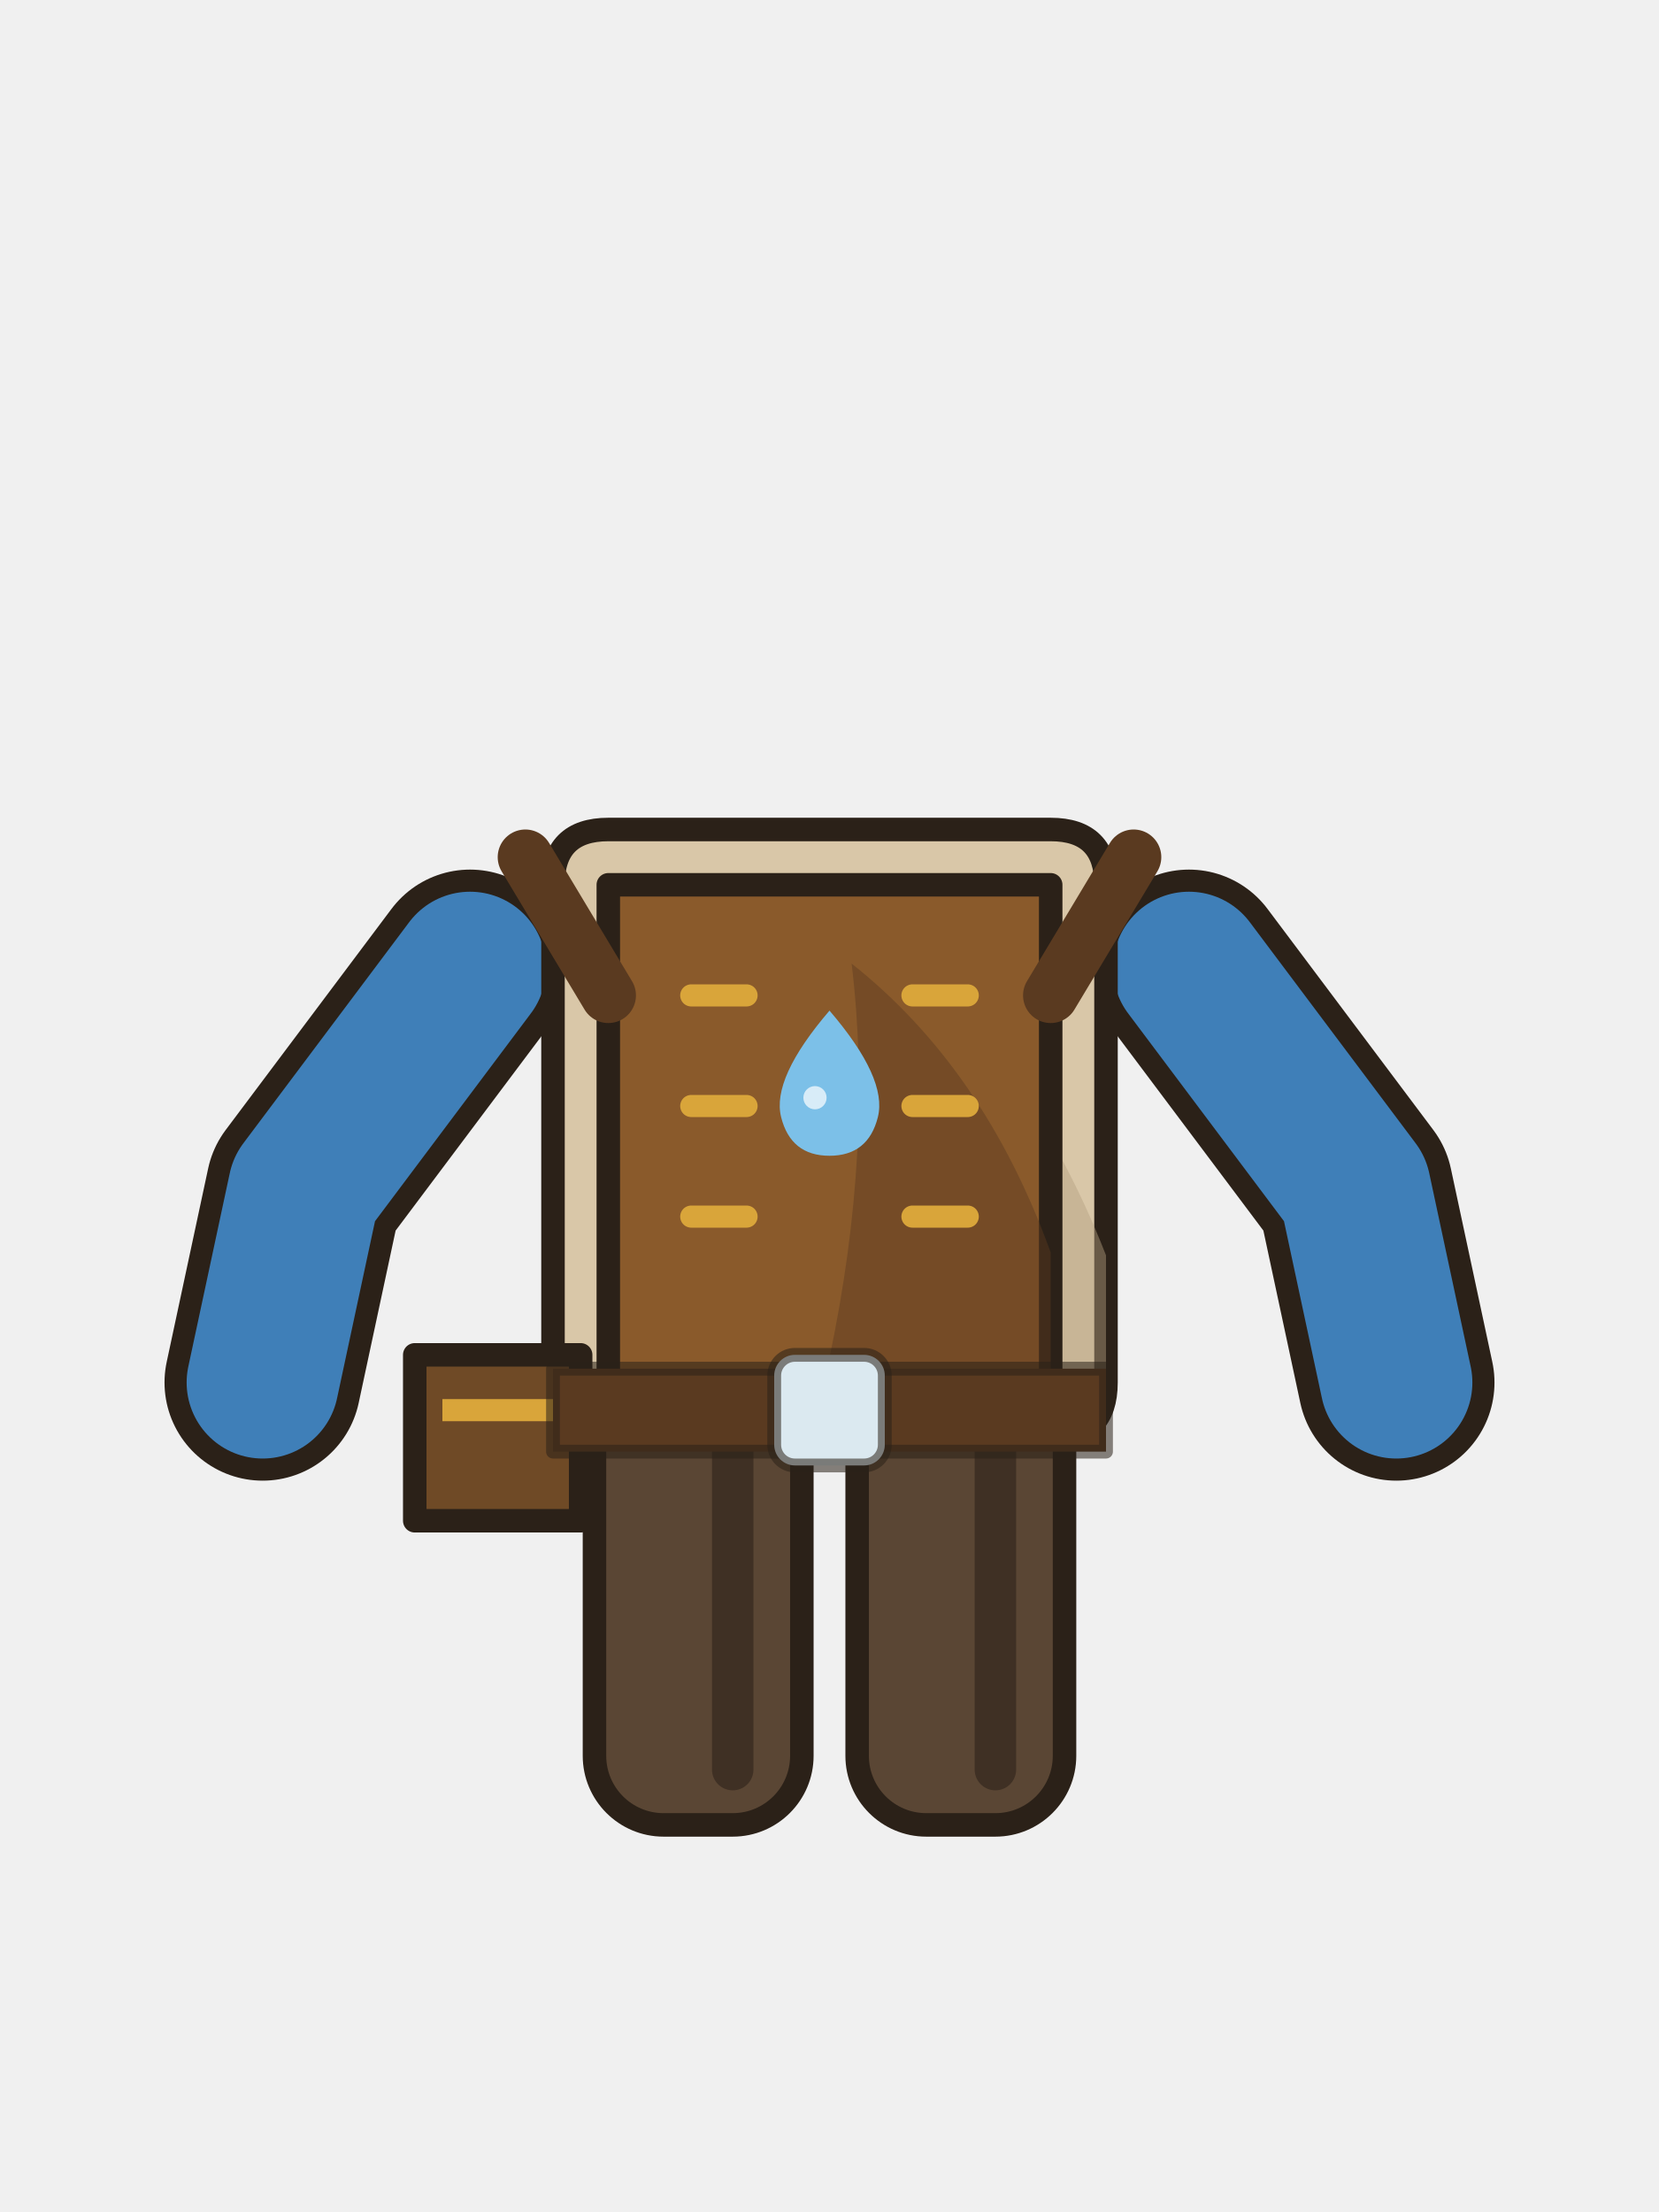
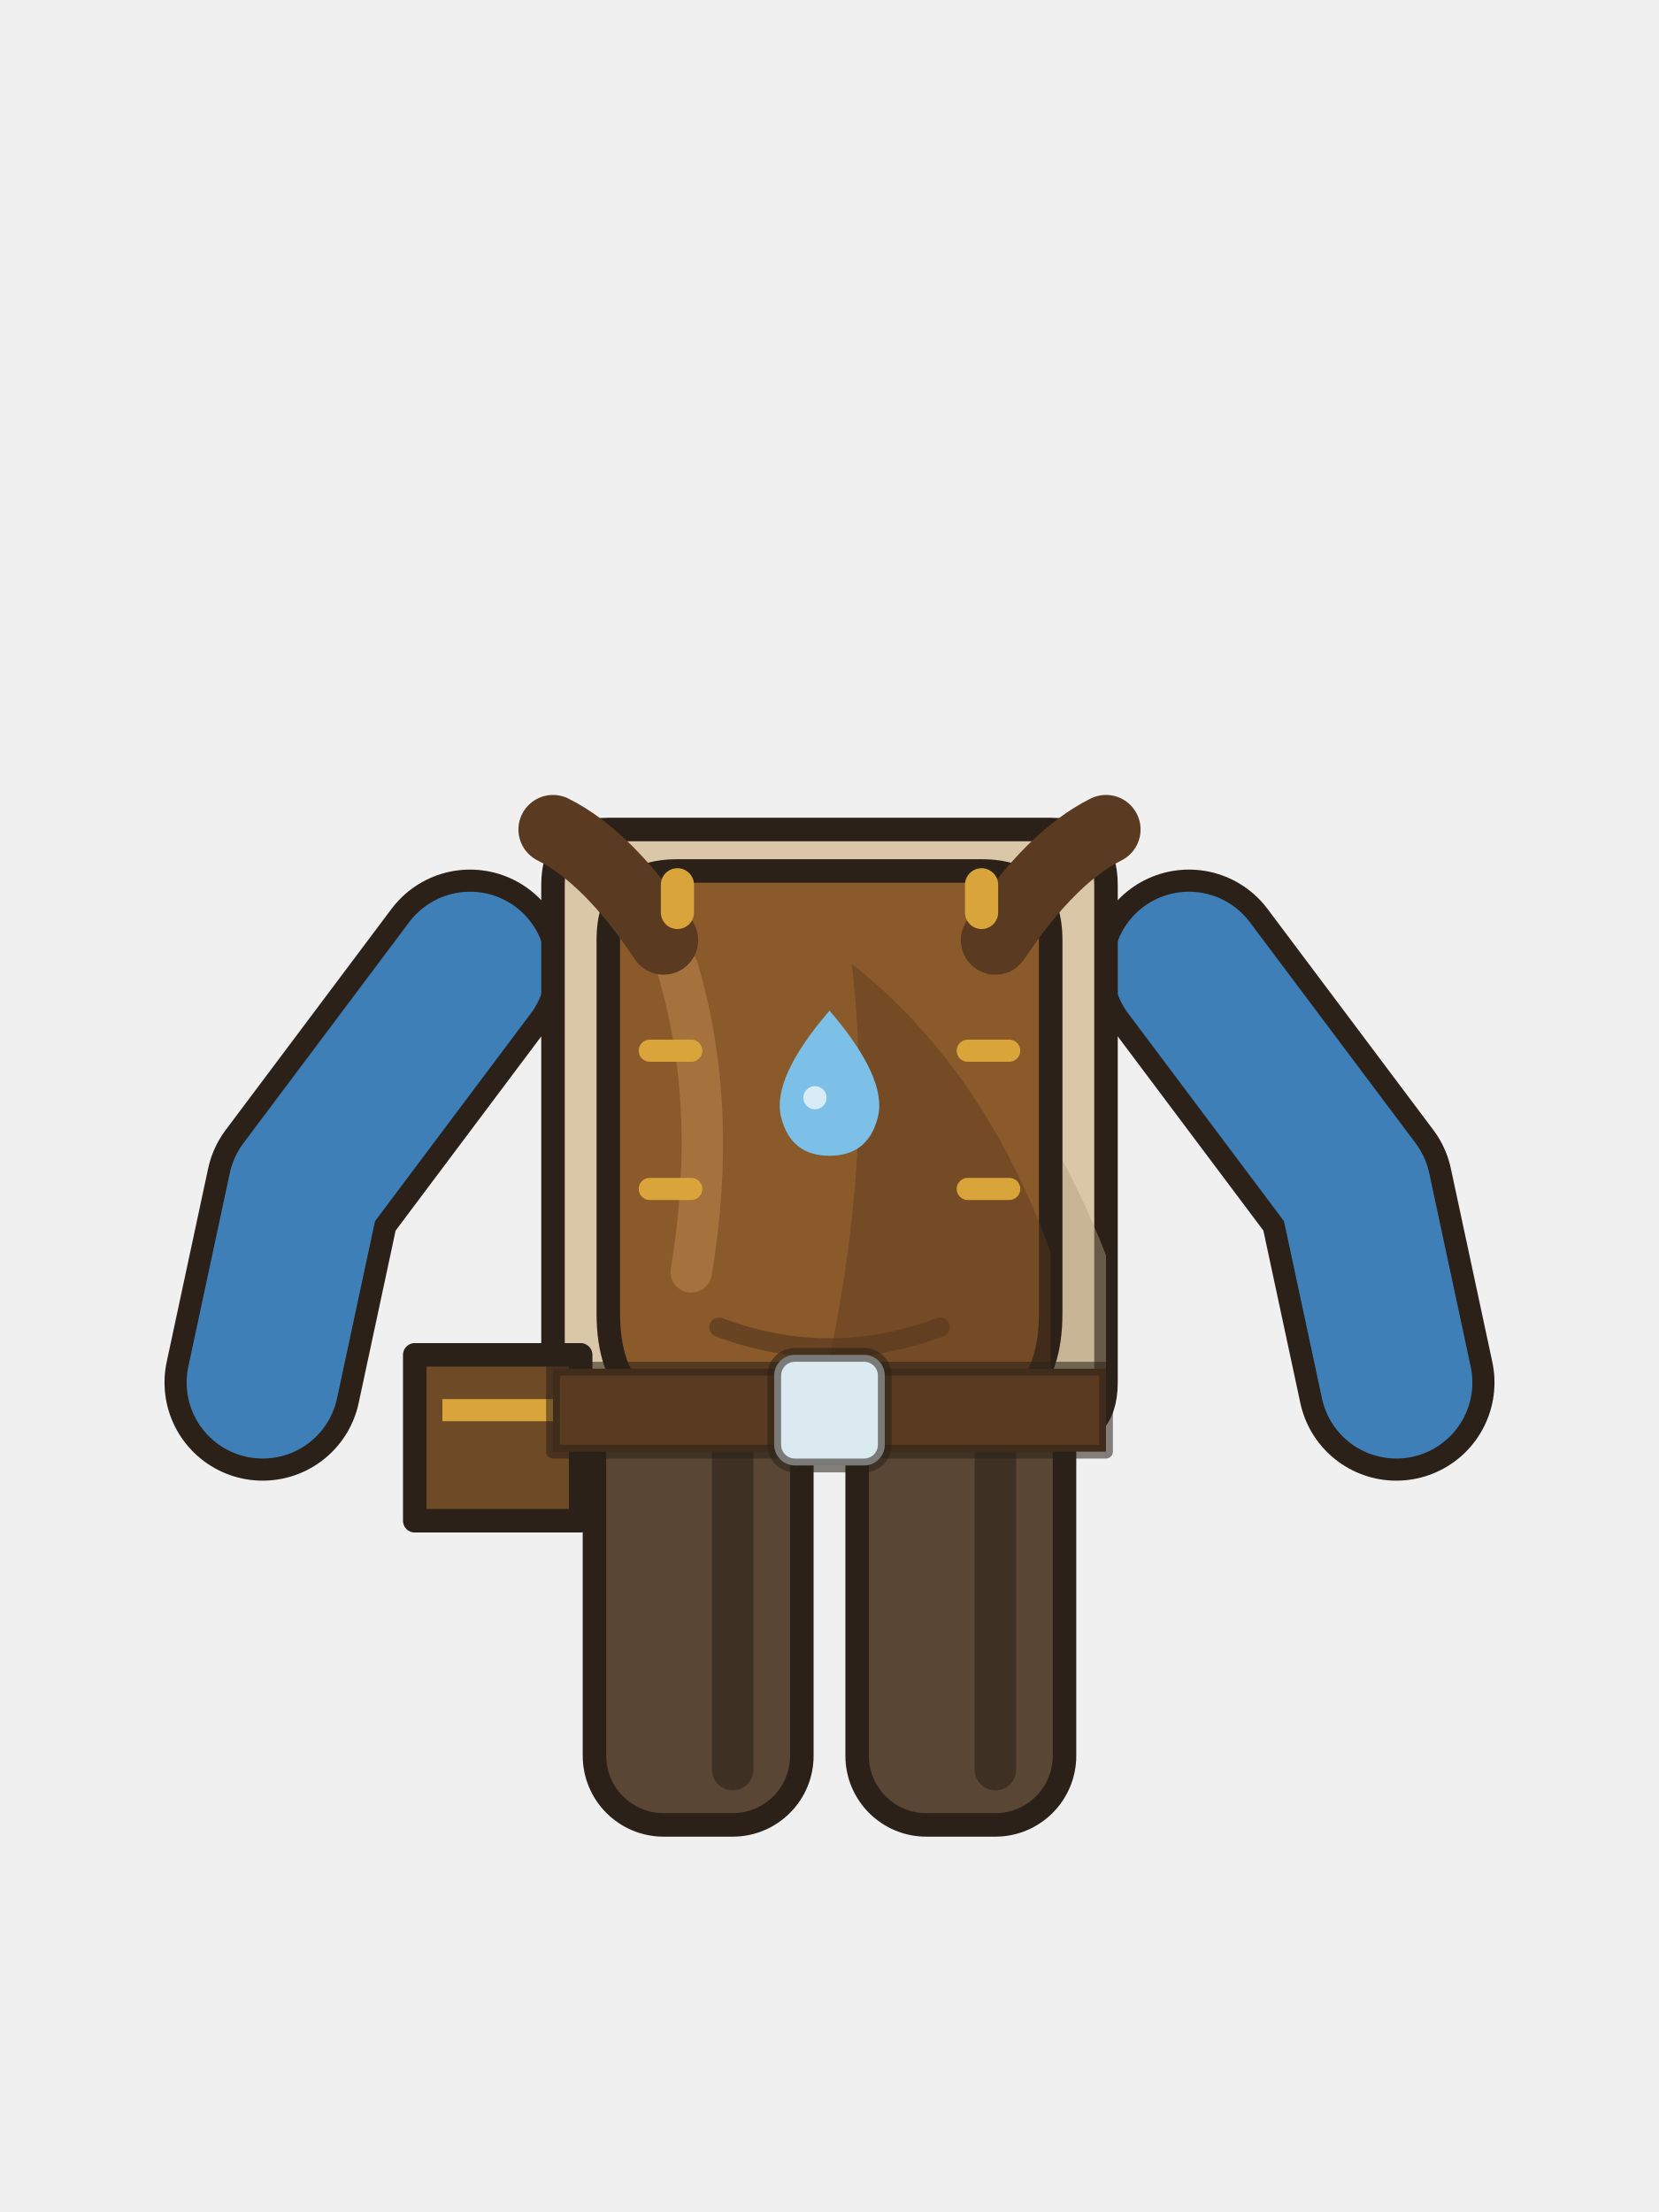
<svg xmlns="http://www.w3.org/2000/svg" width="120" height="160" viewBox="0 0 120 160">
  <rect x="43" y="100" width="15" height="32" rx="5" fill="#5a4634" stroke="#2b2118" stroke-width="1.7" stroke-linejoin="round" stroke-linecap="round" />
  <rect x="62" y="100" width="15" height="32" rx="5" fill="#5a4634" stroke="#2b2118" stroke-width="1.7" stroke-linejoin="round" stroke-linecap="round" />
  <path d="M53,104 v24 M72,104 v24" stroke="#3f3024" stroke-width="3" stroke-linecap="round" />
  <path d="M34,70 L22,86 L19,100" fill="none" stroke="#2b2118" stroke-width="14.2" stroke-linecap="round" stroke-linejoin="round" />
  <path d="M86,70 L98,86 L101,100" fill="none" stroke="#2b2118" stroke-width="14.2" stroke-linecap="round" stroke-linejoin="round" />
  <path d="M34,70 L22,86 L19,100" fill="none" stroke="#3f7fb8" stroke-width="11" stroke-linecap="round" stroke-linejoin="round" />
  <path d="M86,70 L98,86 L101,100" fill="none" stroke="#3f7fb8" stroke-width="11" stroke-linecap="round" stroke-linejoin="round" />
  <path d="M40,64 q0,-4 4,-4 h32 q4,0 4,4 v36 q0,4 -4,4 h-32 q-4,0 -4,-4z" fill="#d9c7a8" stroke="#2b2118" stroke-width="1.7" stroke-linejoin="round" stroke-linecap="round" />
  <path d="M62,66.6 q12,8.8 18,24.2 v13.2 q-14,0 -20,-4.4 q4,-17.6 2,-33z" fill="#b39f80" opacity=".45" />
  <path d="M45,68 v10" stroke="#efe6d4" stroke-width="2" stroke-linecap="round" />
  <path d="M50,88 q3,5 0,11" fill="none" stroke="#b39f80" stroke-width="1.2" stroke-linecap="round" opacity=".7" />
  <path d="M56,88 q3,5 0,11" fill="none" stroke="#b39f80" stroke-width="1.2" stroke-linecap="round" opacity=".7" />
-   <path d="M44,64 h32 v38 h-32z" fill="#8a5a2b" stroke="#2b2118" stroke-width="1.7" stroke-linejoin="round" stroke-linecap="round" />
+   <path d="M44,68 q0,-5 5,-5 h22 q5,0 5,5 v27 q0,8 -8,8 h-16 q-8,0 -8,-8z" fill="#8a5a2b" stroke="#2b2118" stroke-width="1.7" stroke-linejoin="round" stroke-linecap="round" />
  <path d="M61.6,69.7 q9.6,7.6 14.4,20.9 v11.4 q-11.2,0 -16,-3.8 q3.2,-15.2 1.6,-28.5z" fill="#5a3a20" opacity=".45" />
-   <path d="M50,72 h4 M50,80 h4 M50,88 h4 M66,72 h4 M66,80 h4 M66,88 h4" stroke="#d9a53a" stroke-width="1.6" stroke-linecap="round" />
-   <path d="M38,62 l6,10 M82,62 l-6,10" stroke="#5a3a20" stroke-width="4" stroke-linecap="round" />
+   <path d="M49,70 q3,10 1,22" fill="none" stroke="#b07a45" stroke-width="3" stroke-linecap="round" opacity=".7" />
+   <path d="M52,96 q8,3 16,0" fill="none" stroke="#5a3a20" stroke-width="1.4" stroke-linecap="round" opacity=".7" />
+   <path d="M47,76 h3 M47,86 h3 M70,76 h3 M70,86 h3" stroke="#d9a53a" stroke-width="1.6" stroke-linecap="round" />
+   <path d="M40,60 q4,2 8,8 M80,60 q-4,2 -8,8" stroke="#5a3a20" stroke-width="5" stroke-linecap="round" />
+   <path d="M49,66 v-2 M71,66 v-2" stroke="#d9a53a" stroke-width="2.4" stroke-linecap="round" />
  <path d="M30,98 h12 v12 h-12z" fill="#6f4a26" stroke="#2b2118" stroke-width="1.7" stroke-linejoin="round" stroke-linecap="round" />
  <path d="M32,102 h8" stroke="#d9a53a" stroke-width="1.6" />
  <path d="M40,99 h40 v6 h-40z" fill="#5a3a20" stroke="#2b2118" stroke-width="1" stroke-opacity=".55" stroke-linejoin="round" stroke-linecap="round" />
  <rect x="56" y="98" width="8" height="8" rx="1.5" fill="#dbe9f0" stroke="#2b2118" stroke-width="1" stroke-opacity=".55" stroke-linejoin="round" stroke-linecap="round" />
  <g transform="translate(60,78) scale(0.7)">
    <path d="M0,-7 q6,7 5,11 q-1,4 -5,4 q-4,0 -5,-4 q-1,-4 5,-11z" fill="#7cc0e8" />
    <circle cx="-1.5" cy="2" r="1.2" fill="#fff" opacity=".7" />
  </g>
</svg>
